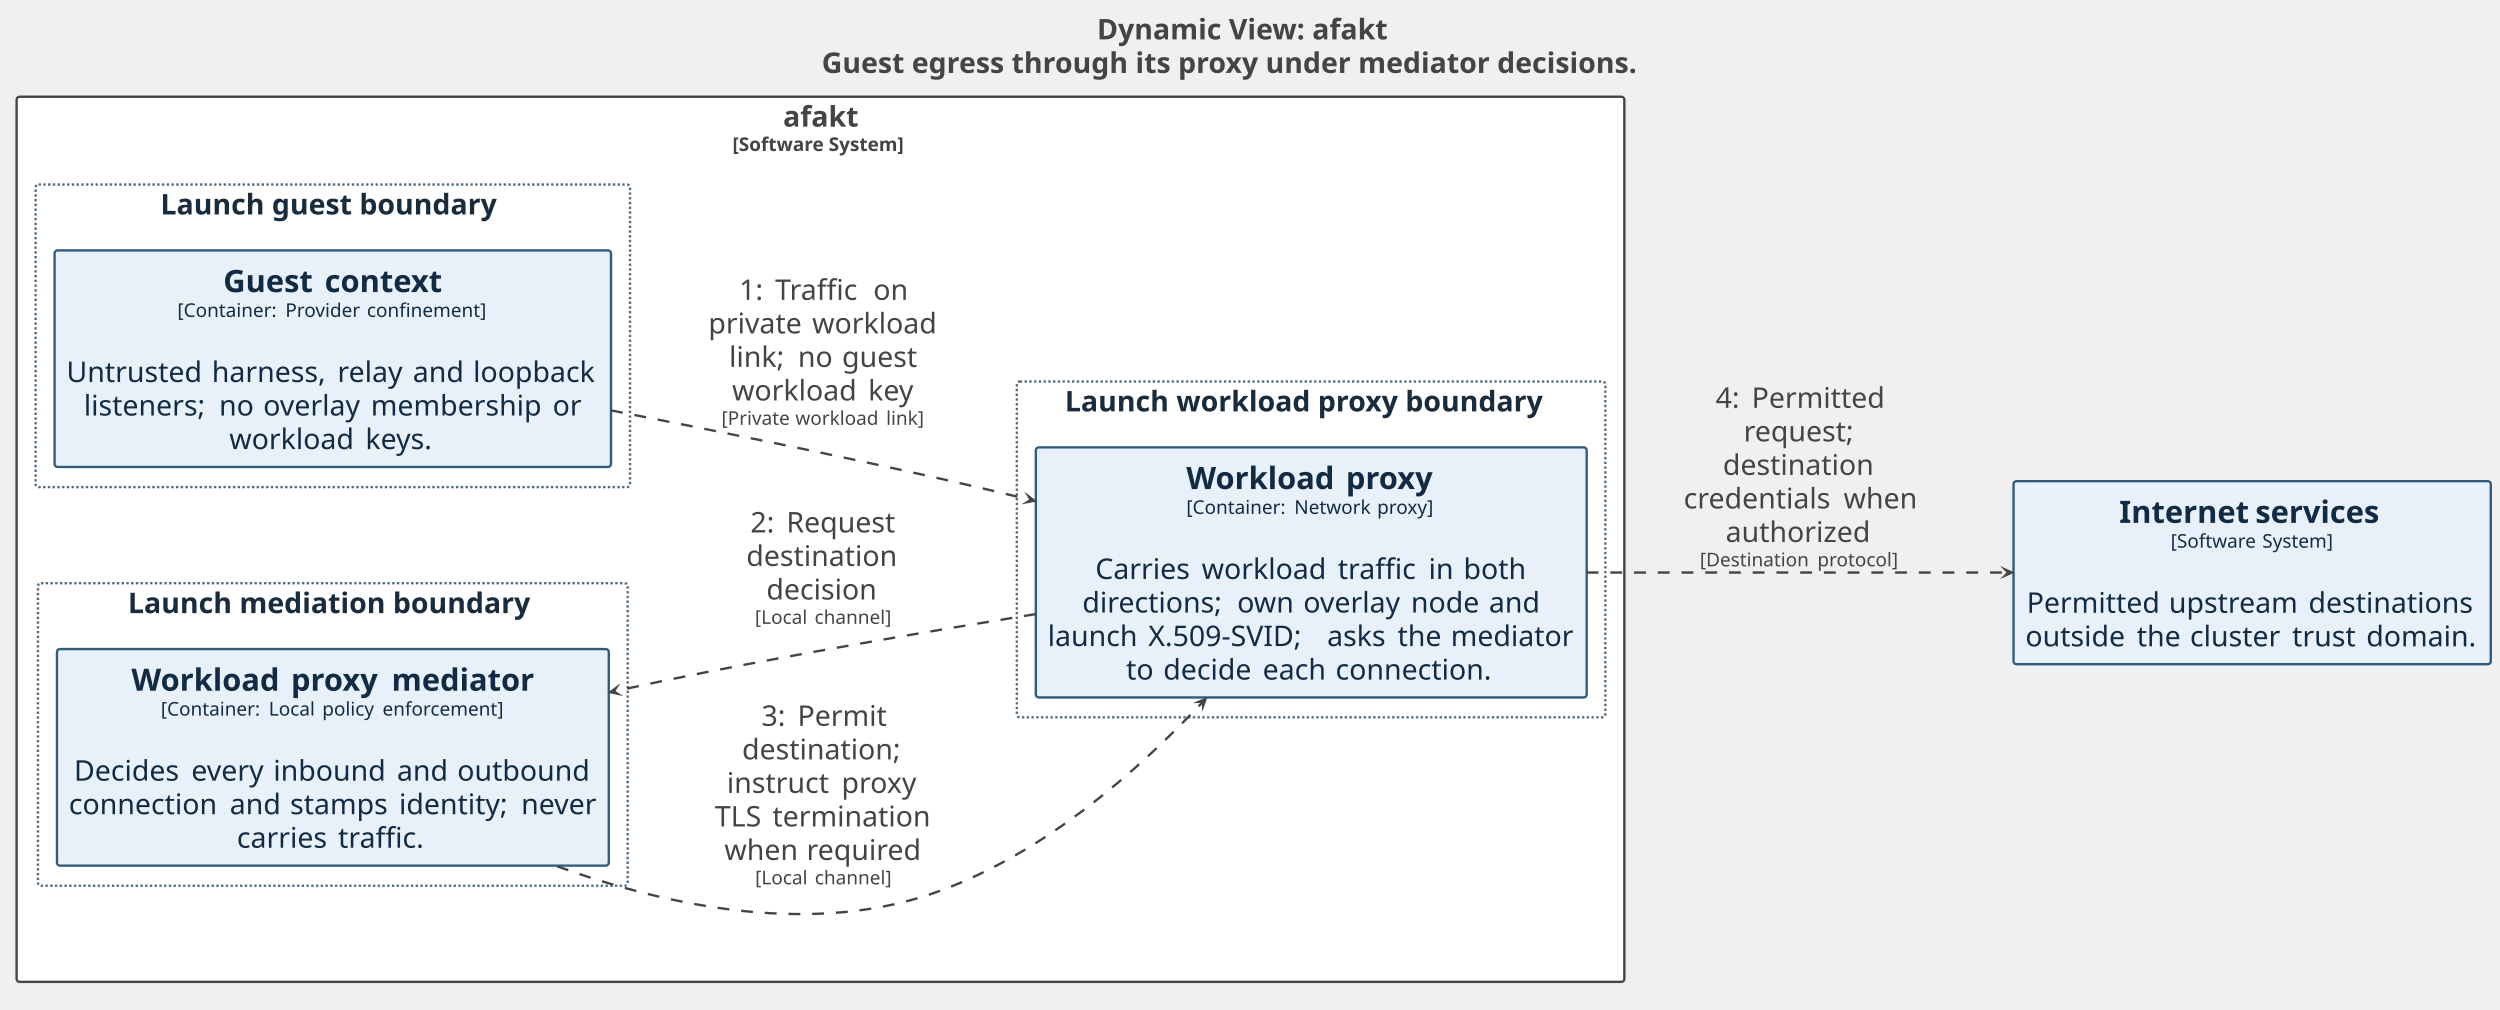
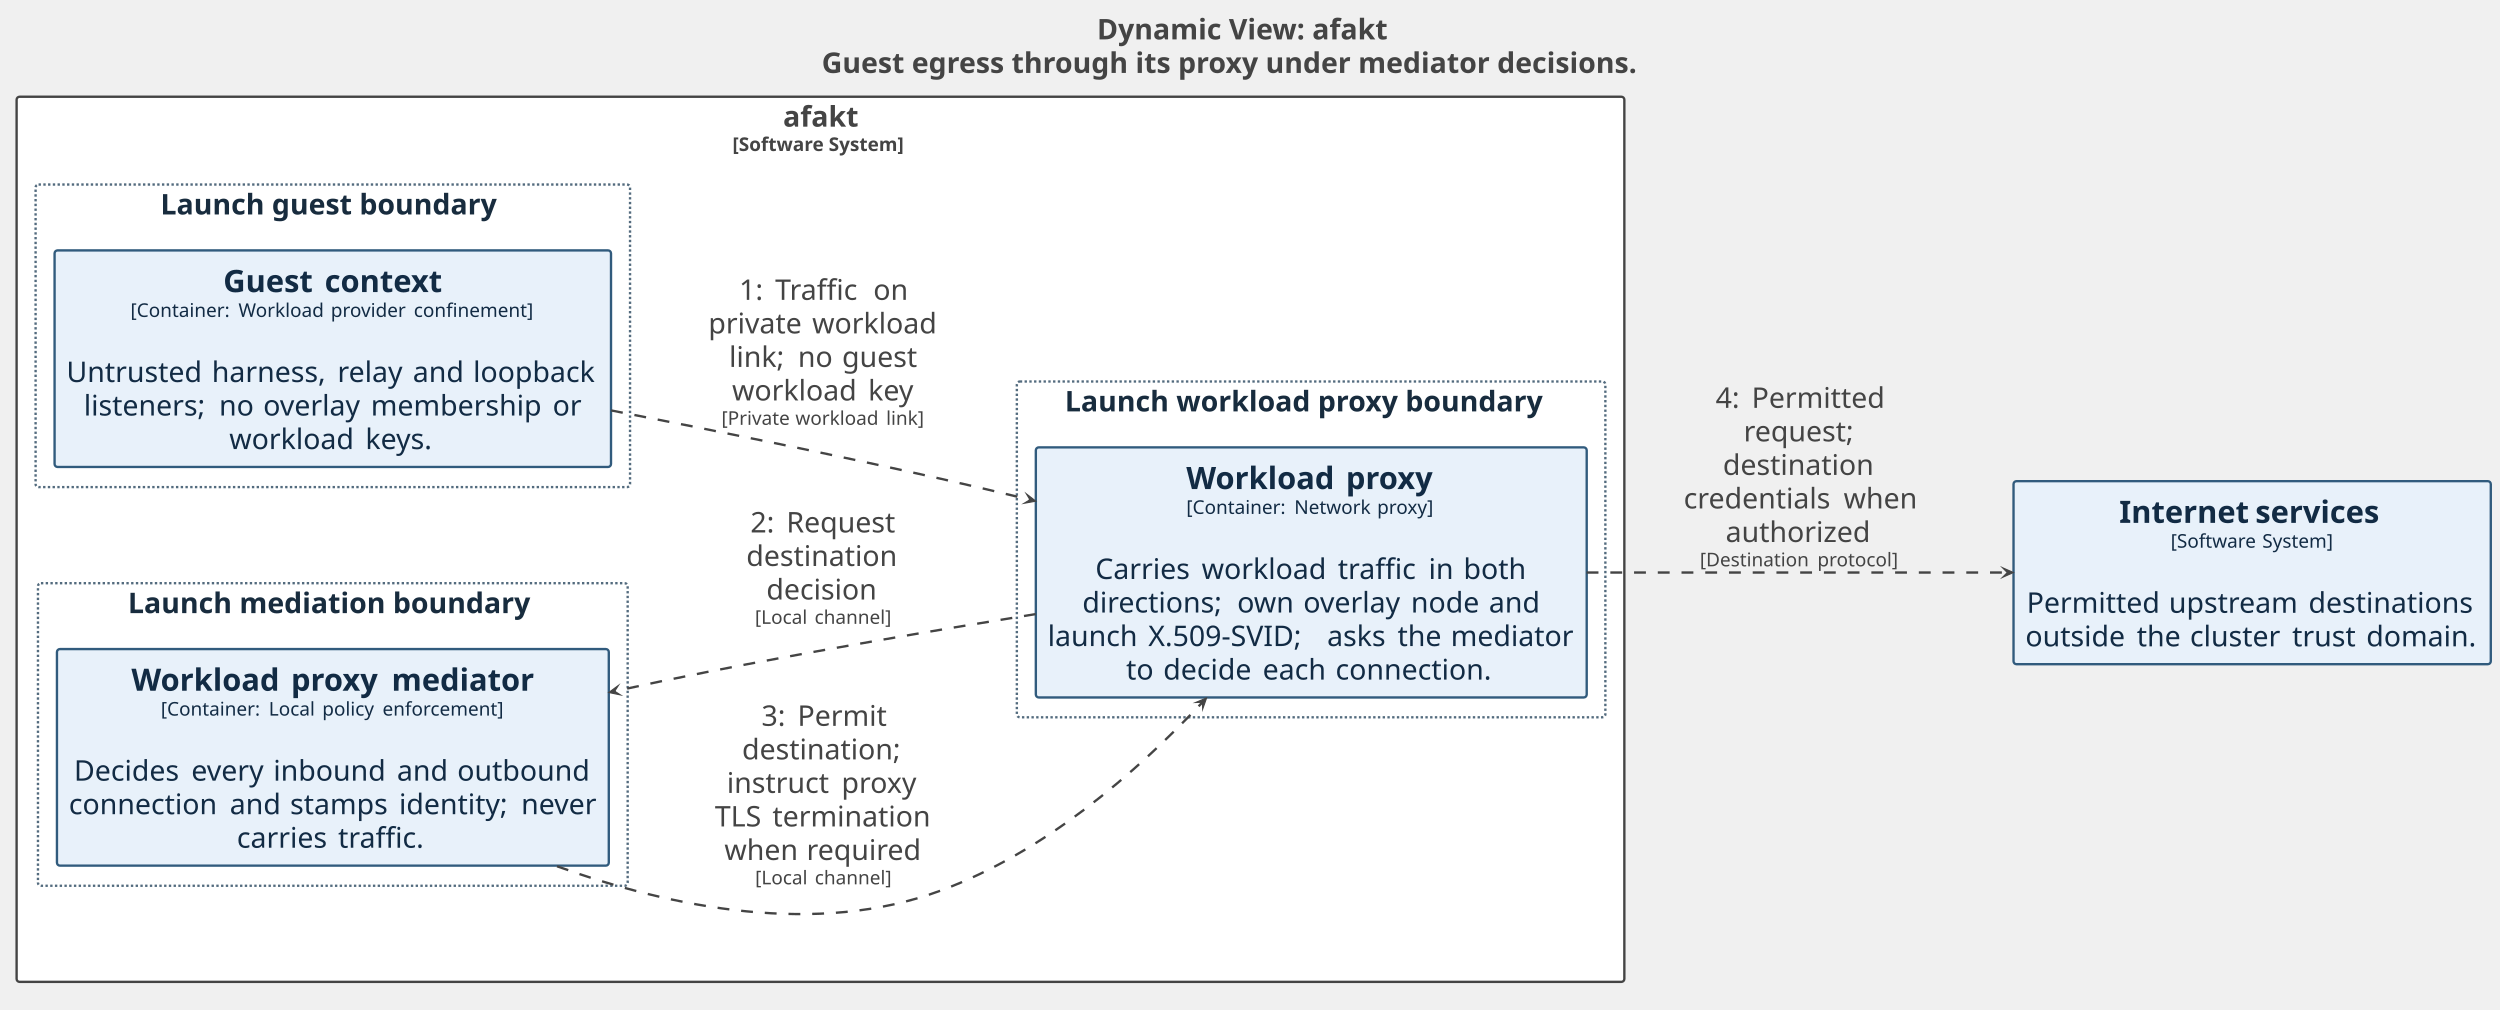
<svg xmlns="http://www.w3.org/2000/svg" version="1.1" data-diagram-type="DESCRIPTION" style="width:2107px;height:851px;background:#FFFFFF;" width="2107px" height="851px" viewBox="0 0 2107 851" zoomAndPan="magnify" preserveAspectRatio="none" contentStyleType="text/css">
  <defs />
  <g font-family="sans-serif" lengthAdjust="spacing">
    <g class="title" data-source-line="1">
      <text x="924.539" y="33.203" fill="#444" font-size="24" textLength="250.922" font-weight="700">Dynamic View: afakt</text>
      <text x="692.543" y="61.469" fill="#444" font-size="24" textLength="714.914" font-weight="700">Guest egress through its proxy under mediator decisions.</text>
    </g>
    <g class="cluster" data-qualified-name="afakt.n.size.16..Software System...size." id="ent0001" data-source-line="86">
      <rect x="14" y="81.531" width="1355" height="746" fill="#FFF" style="stroke:#444;stroke-width:2;" rx="2.5" ry="2.5" />
      <text x="659.959" y="106.734" fill="#444" font-size="24" textLength="63.082" font-weight="700">afakt</text>
      <text x="617.32" y="127.266" fill="#444" font-size="16" textLength="148.359" font-weight="700">[Software System]</text>
    </g>
    <g class="cluster" data-qualified-name="afakt.n.size.16..Software System...size..group3" id="ent0002" data-source-line="87">
      <rect x="30" y="155.531" width="501" height="255" fill="#FFF" style="stroke:#536B7E;stroke-width:2;stroke-dasharray:2,2;" rx="2.5" ry="2.5" />
      <text x="135.217" y="180.734" fill="#182C3E" font-size="24" textLength="290.566" font-weight="700">Launch guest boundary</text>
    </g>
    <g class="cluster" data-qualified-name="afakt.n.size.16..Software System...size..group4" id="ent0004" data-source-line="91">
      <rect x="32" y="491.531" width="497" height="255" fill="#FFF" style="stroke:#536B7E;stroke-width:2;stroke-dasharray:2,2;" rx="2.5" ry="2.5" />
      <text x="107.807" y="516.734" fill="#182C3E" font-size="24" textLength="345.387" font-weight="700">Launch mediation boundary</text>
    </g>
    <g class="cluster" data-qualified-name="afakt.n.size.16..Software System...size..group5" id="ent0006" data-source-line="95">
      <rect x="857" y="321.531" width="496" height="283" fill="#FFF" style="stroke:#536B7E;stroke-width:2;stroke-dasharray:2,2;" rx="2.5" ry="2.5" />
      <text x="897.443" y="346.734" fill="#182C3E" font-size="24" textLength="415.113" font-weight="700">Launch workload proxy boundary</text>
    </g>
    <g class="entity" data-qualified-name="Internetservices" id="ent0008" data-source-line="101">
      <rect x="1697" y="405.531" width="402.242" height="154.262" fill="#E8F1FA" style="stroke:#315B7D;stroke-width:2;" rx="2.5" ry="2.5" />
      <text x="1786.066" y="440.668" fill="#122B44" font-size="26" textLength="106.133" font-weight="700">Internet</text>
      <text x="1892.199" y="440.668" fill="#122B44" font-size="26" font-weight="700"> </text>
      <text x="1900.768" y="440.668" fill="#122B44" font-size="26" textLength="109.408" font-weight="700">services</text>
      <text x="1829.434" y="461.621" fill="#122B44" font-size="16" textLength="72.141">[Software</text>
      <text x="1901.574" y="461.621" fill="#122B44" font-size="16"> </text>
      <text x="1906.637" y="461.621" fill="#122B44" font-size="16" textLength="60.172">System]</text>
      <text x="1894.324" y="488.199" fill="#122B44" font-size="24"> </text>
      <text x="1708.102" y="516.465" fill="#122B44" font-size="24" textLength="112.23">Permitted</text>
      <text x="1820.332" y="516.465" fill="#122B44" font-size="24"> </text>
      <text x="1827.926" y="516.465" fill="#122B44" font-size="24" textLength="110.063">upstream</text>
      <text x="1937.988" y="516.465" fill="#122B44" font-size="24"> </text>
      <text x="1945.582" y="516.465" fill="#122B44" font-size="24" textLength="142.559">destinations</text>
      <text x="1707" y="544.73" fill="#122B44" font-size="24" textLength="86.262">outside</text>
      <text x="1793.262" y="544.73" fill="#122B44" font-size="24"> </text>
      <text x="1800.855" y="544.73" fill="#122B44" font-size="24" textLength="37.242">the</text>
      <text x="1838.098" y="544.73" fill="#122B44" font-size="24"> </text>
      <text x="1845.691" y="544.73" fill="#122B44" font-size="24" textLength="78.527">cluster</text>
      <text x="1924.219" y="544.73" fill="#122B44" font-size="24"> </text>
      <text x="1931.813" y="544.73" fill="#122B44" font-size="24" textLength="54.902">trust</text>
      <text x="1986.715" y="544.73" fill="#122B44" font-size="24"> </text>
      <text x="1994.309" y="544.73" fill="#122B44" font-size="24" textLength="94.934">domain.</text>
    </g>
    <g class="entity" data-qualified-name="afakt.n.size.16..Software System...size..group3.afakt.Guestcontext" id="ent0003" data-source-line="88">
      <rect x="46" y="211.031" width="468.957" height="182.527" fill="#E8F1FA" style="stroke:#315B7D;stroke-width:2;" rx="2.5" ry="2.5" />
      <text x="188.133" y="246.168" fill="#122B44" font-size="26" textLength="76.934" font-weight="700">Guest</text>
      <text x="265.066" y="246.168" fill="#122B44" font-size="26" font-weight="700"> </text>
      <text x="273.636" y="246.168" fill="#122B44" font-size="26" textLength="99.188" font-weight="700">context</text>
-       <text x="149.486" y="267.121" fill="#122B44" font-size="16" textLength="85.93">[Container:</text>
-       <text x="235.416" y="267.121" fill="#122B44" font-size="16"> </text>
-       <text x="240.479" y="267.121" fill="#122B44" font-size="16" textLength="63.656">Provider</text>
-       <text x="304.135" y="267.121" fill="#122B44" font-size="16"> </text>
-       <text x="309.197" y="267.121" fill="#122B44" font-size="16" textLength="102.273">confinement]</text>
+       <text x="109.955" y="267.121" fill="#122B44" font-size="16" textLength="85.93">[Container:</text>
+       <text x="195.885" y="267.121" fill="#122B44" font-size="16"> </text>
+       <text x="200.947" y="267.121" fill="#122B44" font-size="16" textLength="72.773">Workload</text>
+       <text x="273.721" y="267.121" fill="#122B44" font-size="16"> </text>
+       <text x="278.783" y="267.121" fill="#122B44" font-size="16" textLength="64.883">provider</text>
+       <text x="343.666" y="267.121" fill="#122B44" font-size="16"> </text>
+       <text x="348.729" y="267.121" fill="#122B44" font-size="16" textLength="102.273">confinement]</text>
      <text x="276.682" y="293.699" fill="#122B44" font-size="24"> </text>
      <text x="56" y="321.965" fill="#122B44" font-size="24" textLength="114.902">Untrusted</text>
      <text x="170.902" y="321.965" fill="#122B44" font-size="24"> </text>
      <text x="178.496" y="321.965" fill="#122B44" font-size="24" textLength="98.297">harness,</text>
      <text x="276.793" y="321.965" fill="#122B44" font-size="24"> </text>
      <text x="284.387" y="321.965" fill="#122B44" font-size="24" textLength="55.922">relay</text>
      <text x="340.309" y="321.965" fill="#122B44" font-size="24"> </text>
      <text x="347.902" y="321.965" fill="#122B44" font-size="24" textLength="43.254">and</text>
      <text x="391.156" y="321.965" fill="#122B44" font-size="24"> </text>
      <text x="398.75" y="321.965" fill="#122B44" font-size="24" textLength="106.207">loopback</text>
      <text x="70.637" y="350.23" fill="#122B44" font-size="24" textLength="106.371">listeners;</text>
      <text x="177.008" y="350.23" fill="#122B44" font-size="24"> </text>
      <text x="184.602" y="350.23" fill="#122B44" font-size="24" textLength="29.637">no</text>
      <text x="214.238" y="350.23" fill="#122B44" font-size="24"> </text>
      <text x="221.832" y="350.23" fill="#122B44" font-size="24" textLength="83.086">overlay</text>
      <text x="304.918" y="350.23" fill="#122B44" font-size="24"> </text>
      <text x="312.512" y="350.23" fill="#122B44" font-size="24" textLength="145.652">membership</text>
      <text x="458.164" y="350.23" fill="#122B44" font-size="24"> </text>
      <text x="465.758" y="350.23" fill="#122B44" font-size="24" textLength="24.563">or</text>
      <text x="193.238" y="378.496" fill="#122B44" font-size="24" textLength="107.121">workload</text>
      <text x="300.359" y="378.496" fill="#122B44" font-size="24"> </text>
      <text x="307.953" y="378.496" fill="#122B44" font-size="24" textLength="59.766">keys.</text>
    </g>
    <g class="entity" data-qualified-name="afakt.n.size.16..Software System...size..group4.afakt.Workloadproxymediator" id="ent0005" data-source-line="92">
      <rect x="48" y="547.031" width="465.09" height="182.527" fill="#E8F1FA" style="stroke:#315B7D;stroke-width:2;" rx="2.5" ry="2.5" />
      <text x="110.726" y="582.168" fill="#122B44" font-size="26" textLength="125.95" font-weight="700">Workload</text>
      <text x="236.676" y="582.168" fill="#122B44" font-size="26" font-weight="700"> </text>
      <text x="245.246" y="582.168" fill="#122B44" font-size="26" textLength="76.172" font-weight="700">proxy</text>
      <text x="321.417" y="582.168" fill="#122B44" font-size="26" font-weight="700"> </text>
      <text x="329.987" y="582.168" fill="#122B44" font-size="26" textLength="120.377" font-weight="700">mediator</text>
      <text x="135.537" y="603.121" fill="#122B44" font-size="16" textLength="85.93">[Container:</text>
      <text x="221.467" y="603.121" fill="#122B44" font-size="16"> </text>
      <text x="226.529" y="603.121" fill="#122B44" font-size="16" textLength="40.016">Local</text>
      <text x="266.545" y="603.121" fill="#122B44" font-size="16"> </text>
      <text x="271.607" y="603.121" fill="#122B44" font-size="16" textLength="45.703">policy</text>
      <text x="317.311" y="603.121" fill="#122B44" font-size="16"> </text>
      <text x="322.373" y="603.121" fill="#122B44" font-size="16" textLength="103.18">enforcement]</text>
      <text x="276.748" y="629.699" fill="#122B44" font-size="24"> </text>
      <text x="62.359" y="657.965" fill="#122B44" font-size="24" textLength="91.289">Decides</text>
      <text x="153.648" y="657.965" fill="#122B44" font-size="24"> </text>
      <text x="161.242" y="657.965" fill="#122B44" font-size="24" textLength="61.523">every</text>
      <text x="222.766" y="657.965" fill="#122B44" font-size="24"> </text>
      <text x="230.359" y="657.965" fill="#122B44" font-size="24" textLength="96.574">inbound</text>
      <text x="326.934" y="657.965" fill="#122B44" font-size="24"> </text>
      <text x="334.527" y="657.965" fill="#122B44" font-size="24" textLength="43.254">and</text>
      <text x="377.781" y="657.965" fill="#122B44" font-size="24"> </text>
      <text x="385.375" y="657.965" fill="#122B44" font-size="24" textLength="113.355">outbound</text>
      <text x="58" y="686.23" fill="#122B44" font-size="24" textLength="128.039">connection</text>
      <text x="186.039" y="686.23" fill="#122B44" font-size="24"> </text>
      <text x="193.633" y="686.23" fill="#122B44" font-size="24" textLength="43.254">and</text>
      <text x="236.887" y="686.23" fill="#122B44" font-size="24"> </text>
      <text x="244.48" y="686.23" fill="#122B44" font-size="24" textLength="84.211">stamps</text>
      <text x="328.691" y="686.23" fill="#122B44" font-size="24"> </text>
      <text x="336.285" y="686.23" fill="#122B44" font-size="24" textLength="95.332">identity;</text>
      <text x="431.617" y="686.23" fill="#122B44" font-size="24"> </text>
      <text x="439.211" y="686.23" fill="#122B44" font-size="24" textLength="63.879">never</text>
      <text x="199.621" y="714.496" fill="#122B44" font-size="24" textLength="77.73">carries</text>
      <text x="277.352" y="714.496" fill="#122B44" font-size="24"> </text>
      <text x="284.945" y="714.496" fill="#122B44" font-size="24" textLength="76.523">traffic.</text>
    </g>
    <g class="entity" data-qualified-name="afakt.n.size.16..Software System...size..group5.afakt.Workloadproxy" id="ent0007" data-source-line="96">
      <rect x="873" y="377.031" width="464.281" height="210.793" fill="#E8F1FA" style="stroke:#315B7D;stroke-width:2;" rx="2.5" ry="2.5" />
      <text x="999.795" y="412.168" fill="#122B44" font-size="26" textLength="125.95" font-weight="700">Workload</text>
      <text x="1125.745" y="412.168" fill="#122B44" font-size="26" font-weight="700"> </text>
      <text x="1134.314" y="412.168" fill="#122B44" font-size="26" textLength="76.172" font-weight="700">proxy</text>
      <text x="999.816" y="433.121" fill="#122B44" font-size="16" textLength="85.93">[Container:</text>
      <text x="1085.746" y="433.121" fill="#122B44" font-size="16"> </text>
      <text x="1090.809" y="433.121" fill="#122B44" font-size="16" textLength="64.773">Network</text>
      <text x="1155.582" y="433.121" fill="#122B44" font-size="16"> </text>
      <text x="1160.645" y="433.121" fill="#122B44" font-size="16" textLength="49.82">proxy]</text>
      <text x="1101.344" y="459.699" fill="#122B44" font-size="24"> </text>
      <text x="923.131" y="487.965" fill="#122B44" font-size="24" textLength="82.043">Carries</text>
      <text x="1005.174" y="487.965" fill="#122B44" font-size="24"> </text>
      <text x="1012.768" y="487.965" fill="#122B44" font-size="24" textLength="107.121">workload</text>
      <text x="1119.889" y="487.965" fill="#122B44" font-size="24"> </text>
      <text x="1127.482" y="487.965" fill="#122B44" font-size="24" textLength="68.93">traffic</text>
      <text x="1196.412" y="487.965" fill="#122B44" font-size="24"> </text>
      <text x="1204.006" y="487.965" fill="#122B44" font-size="24" textLength="21.832">in</text>
      <text x="1225.838" y="487.965" fill="#122B44" font-size="24"> </text>
      <text x="1233.432" y="487.965" fill="#122B44" font-size="24" textLength="53.719">both</text>
      <text x="912.209" y="516.23" fill="#122B44" font-size="24" textLength="122.906">directions;</text>
      <text x="1035.115" y="516.23" fill="#122B44" font-size="24"> </text>
      <text x="1042.709" y="516.23" fill="#122B44" font-size="24" textLength="48.129">own</text>
      <text x="1090.838" y="516.23" fill="#122B44" font-size="24"> </text>
      <text x="1098.432" y="516.23" fill="#122B44" font-size="24" textLength="83.086">overlay</text>
      <text x="1181.518" y="516.23" fill="#122B44" font-size="24"> </text>
      <text x="1189.111" y="516.23" fill="#122B44" font-size="24" textLength="58.113">node</text>
      <text x="1247.225" y="516.23" fill="#122B44" font-size="24"> </text>
      <text x="1254.818" y="516.23" fill="#122B44" font-size="24" textLength="43.254">and</text>
      <text x="883" y="544.496" fill="#122B44" font-size="24" textLength="77.168">launch</text>
      <text x="960.168" y="544.496" fill="#122B44" font-size="24"> </text>
      <text x="967.762" y="544.496" fill="#122B44" font-size="24" textLength="143.133">X.509-SVID;</text>
      <text x="1110.895" y="544.496" fill="#122B44" font-size="24"> </text>
      <text x="1118.488" y="544.496" fill="#122B44" font-size="24" textLength="51.75">asks</text>
      <text x="1170.238" y="544.496" fill="#122B44" font-size="24"> </text>
      <text x="1177.832" y="544.496" fill="#122B44" font-size="24" textLength="37.242">the</text>
      <text x="1215.074" y="544.496" fill="#122B44" font-size="24"> </text>
      <text x="1222.668" y="544.496" fill="#122B44" font-size="24" textLength="104.613">mediator</text>
      <text x="949.076" y="572.762" fill="#122B44" font-size="24" textLength="23.719">to</text>
      <text x="972.795" y="572.762" fill="#122B44" font-size="24"> </text>
      <text x="980.389" y="572.762" fill="#122B44" font-size="24" textLength="76.184">decide</text>
      <text x="1056.572" y="572.762" fill="#122B44" font-size="24"> </text>
      <text x="1064.166" y="572.762" fill="#122B44" font-size="24" textLength="53.813">each</text>
      <text x="1117.979" y="572.762" fill="#122B44" font-size="24"> </text>
      <text x="1125.572" y="572.762" fill="#122B44" font-size="24" textLength="135.633">connection.</text>
    </g>
    <g class="link" data-entity-1="ent0003" data-entity-2="ent0007" id="lnk9" data-link-type="dependency">
      <polygon points="872.937,422.371,865.143,416.35,868.08,421.185,863.246,424.122,872.937,422.371" fill="#444" style="stroke:#444;stroke-width:1;stroke-linejoin:miter;stroke-miterlimit:10;" />
      <path d="M515.045,345.903 C602.464,362.857 702.494,383.116 793,403.531 C818.949,409.384 841.18,414.616 868.08,421.185" style="stroke:#444;stroke-width:2;stroke-dasharray:10,10;" fill="none" />
      <text x="622.939" y="252.734" fill="#444" font-size="24" textLength="22.77">1:</text>
      <text x="645.709" y="252.734" fill="#444" font-size="24"> </text>
      <text x="653.303" y="252.734" fill="#444" font-size="24" textLength="75.129">Traffic</text>
      <text x="728.432" y="252.734" fill="#444" font-size="24"> </text>
      <text x="736.025" y="252.734" fill="#444" font-size="24" textLength="29.637">on</text>
      <text x="597" y="281" fill="#444" font-size="24" textLength="79.887">private</text>
      <text x="676.887" y="281" fill="#444" font-size="24"> </text>
      <text x="684.48" y="281" fill="#444" font-size="24" textLength="107.121">workload</text>
      <text x="614.473" y="309.266" fill="#444" font-size="24" textLength="50.391">link;</text>
      <text x="664.863" y="309.266" fill="#444" font-size="24"> </text>
      <text x="672.457" y="309.266" fill="#444" font-size="24" textLength="29.637">no</text>
      <text x="702.094" y="309.266" fill="#444" font-size="24"> </text>
      <text x="709.688" y="309.266" fill="#444" font-size="24" textLength="64.441">guest</text>
      <text x="616.975" y="337.531" fill="#444" font-size="24" textLength="107.121">workload</text>
      <text x="724.096" y="337.531" fill="#444" font-size="24"> </text>
      <text x="731.689" y="337.531" fill="#444" font-size="24" textLength="39.938">key</text>
      <text x="608.047" y="358.063" fill="#444" font-size="16" textLength="57.234">[Private</text>
      <text x="665.281" y="358.063" fill="#444" font-size="16"> </text>
      <text x="670.344" y="358.063" fill="#444" font-size="16" textLength="71.414">workload</text>
      <text x="741.758" y="358.063" fill="#444" font-size="16"> </text>
      <text x="746.82" y="358.063" fill="#444" font-size="16" textLength="33.734">link]</text>
    </g>
    <g class="link" data-entity-1="ent0007" data-entity-2="ent0005" id="lnk10" data-link-type="dependency">
      <polygon points="513.133,583.63,522.779,585.615,518.017,582.562,521.07,577.8,513.133,583.63" fill="#444" style="stroke:#444;stroke-width:1;stroke-linejoin:miter;stroke-miterlimit:10;" />
      <path d="M872.874,517.559 C785.583,531.605 685.508,548.688 595,566.531 C568.427,571.77 545.555,576.54 518.017,582.562" style="stroke:#444;stroke-width:2;stroke-dasharray:10,10;" fill="none" />
      <text x="632.416" y="448.734" fill="#444" font-size="24" textLength="22.77">2:</text>
      <text x="655.186" y="448.734" fill="#444" font-size="24"> </text>
      <text x="662.779" y="448.734" fill="#444" font-size="24" textLength="93.129">Request</text>
      <text x="629" y="477" fill="#444" font-size="24" textLength="130.324">destination</text>
      <text x="645.904" y="505.266" fill="#444" font-size="24" textLength="96.516">decision</text>
      <text x="636.24" y="525.797" fill="#444" font-size="16" textLength="45.219">[Local</text>
      <text x="681.459" y="525.797" fill="#444" font-size="16"> </text>
      <text x="686.521" y="525.797" fill="#444" font-size="16" textLength="65.563">channel]</text>
    </g>
    <g class="link" data-entity-1="ent0005" data-entity-2="ent0007" id="lnk11" data-link-type="dependency">
      <polygon points="1016.894,588.225,1007.81,592.029,1013.464,591.863,1013.631,597.517,1016.894,588.225" fill="#444" style="stroke:#444;stroke-width:1;stroke-linejoin:miter;stroke-miterlimit:10;" />
      <path d="M469.462,730.098 C567.745,765.472 688.928,789.186 793,750.531 C880.694,717.959 956.786,651.979 1013.464,591.863" style="stroke:#444;stroke-width:2;stroke-dasharray:10,10;" fill="none" />
      <text x="641.781" y="611.734" fill="#444" font-size="24" textLength="22.77">3:</text>
      <text x="664.551" y="611.734" fill="#444" font-size="24"> </text>
      <text x="672.145" y="611.734" fill="#444" font-size="24" textLength="74.777">Permit</text>
      <text x="625.393" y="640" fill="#444" font-size="24" textLength="137.918">destination;</text>
      <text x="612.578" y="668.266" fill="#444" font-size="24" textLength="89.027">instruct</text>
      <text x="701.605" y="668.266" fill="#444" font-size="24"> </text>
      <text x="709.199" y="668.266" fill="#444" font-size="24" textLength="66.926">proxy</text>
      <text x="602.5" y="696.531" fill="#444" font-size="24" textLength="40.898">TLS</text>
      <text x="643.398" y="696.531" fill="#444" font-size="24"> </text>
      <text x="650.992" y="696.531" fill="#444" font-size="24" textLength="135.211">termination</text>
      <text x="610.516" y="724.797" fill="#444" font-size="24" textLength="61.652">when</text>
      <text x="672.168" y="724.797" fill="#444" font-size="24"> </text>
      <text x="679.762" y="724.797" fill="#444" font-size="24" textLength="98.426">required</text>
      <text x="636.43" y="745.328" fill="#444" font-size="16" textLength="45.219">[Local</text>
      <text x="681.648" y="745.328" fill="#444" font-size="16"> </text>
      <text x="686.711" y="745.328" fill="#444" font-size="16" textLength="65.563">channel]</text>
    </g>
    <g class="link" data-entity-1="ent0007" data-entity-2="ent0008" id="lnk12" data-link-type="dependency">
      <polygon points="1696.801,482.531,1687.801,478.531,1691.801,482.531,1687.801,486.531,1696.801,482.531" fill="#444" style="stroke:#444;stroke-width:1;stroke-linejoin:miter;stroke-miterlimit:10;" />
      <path d="M1337.182,482.531 C1451.175,482.531 1582.318,482.531 1691.801,482.531" style="stroke:#444;stroke-width:2;stroke-dasharray:10,10;" fill="none" />
      <text x="1445.924" y="343.734" fill="#444" font-size="24" textLength="22.77">4:</text>
      <text x="1468.693" y="343.734" fill="#444" font-size="24"> </text>
      <text x="1476.287" y="343.734" fill="#444" font-size="24" textLength="112.23">Permitted</text>
      <text x="1469.537" y="372" fill="#444" font-size="24" textLength="95.367">request;</text>
      <text x="1452.059" y="400.266" fill="#444" font-size="24" textLength="130.324">destination</text>
      <text x="1419" y="428.531" fill="#444" font-size="24" textLength="127.195">credentials</text>
      <text x="1546.195" y="428.531" fill="#444" font-size="24"> </text>
      <text x="1553.789" y="428.531" fill="#444" font-size="24" textLength="61.652">when</text>
      <text x="1454.344" y="456.797" fill="#444" font-size="24" textLength="125.754">authorized</text>
      <text x="1432.635" y="477.328" fill="#444" font-size="16" textLength="94">[Destination</text>
      <text x="1526.635" y="477.328" fill="#444" font-size="16"> </text>
      <text x="1531.697" y="477.328" fill="#444" font-size="16" textLength="70.109">protocol]</text>
    </g>
  </g>
</svg>
